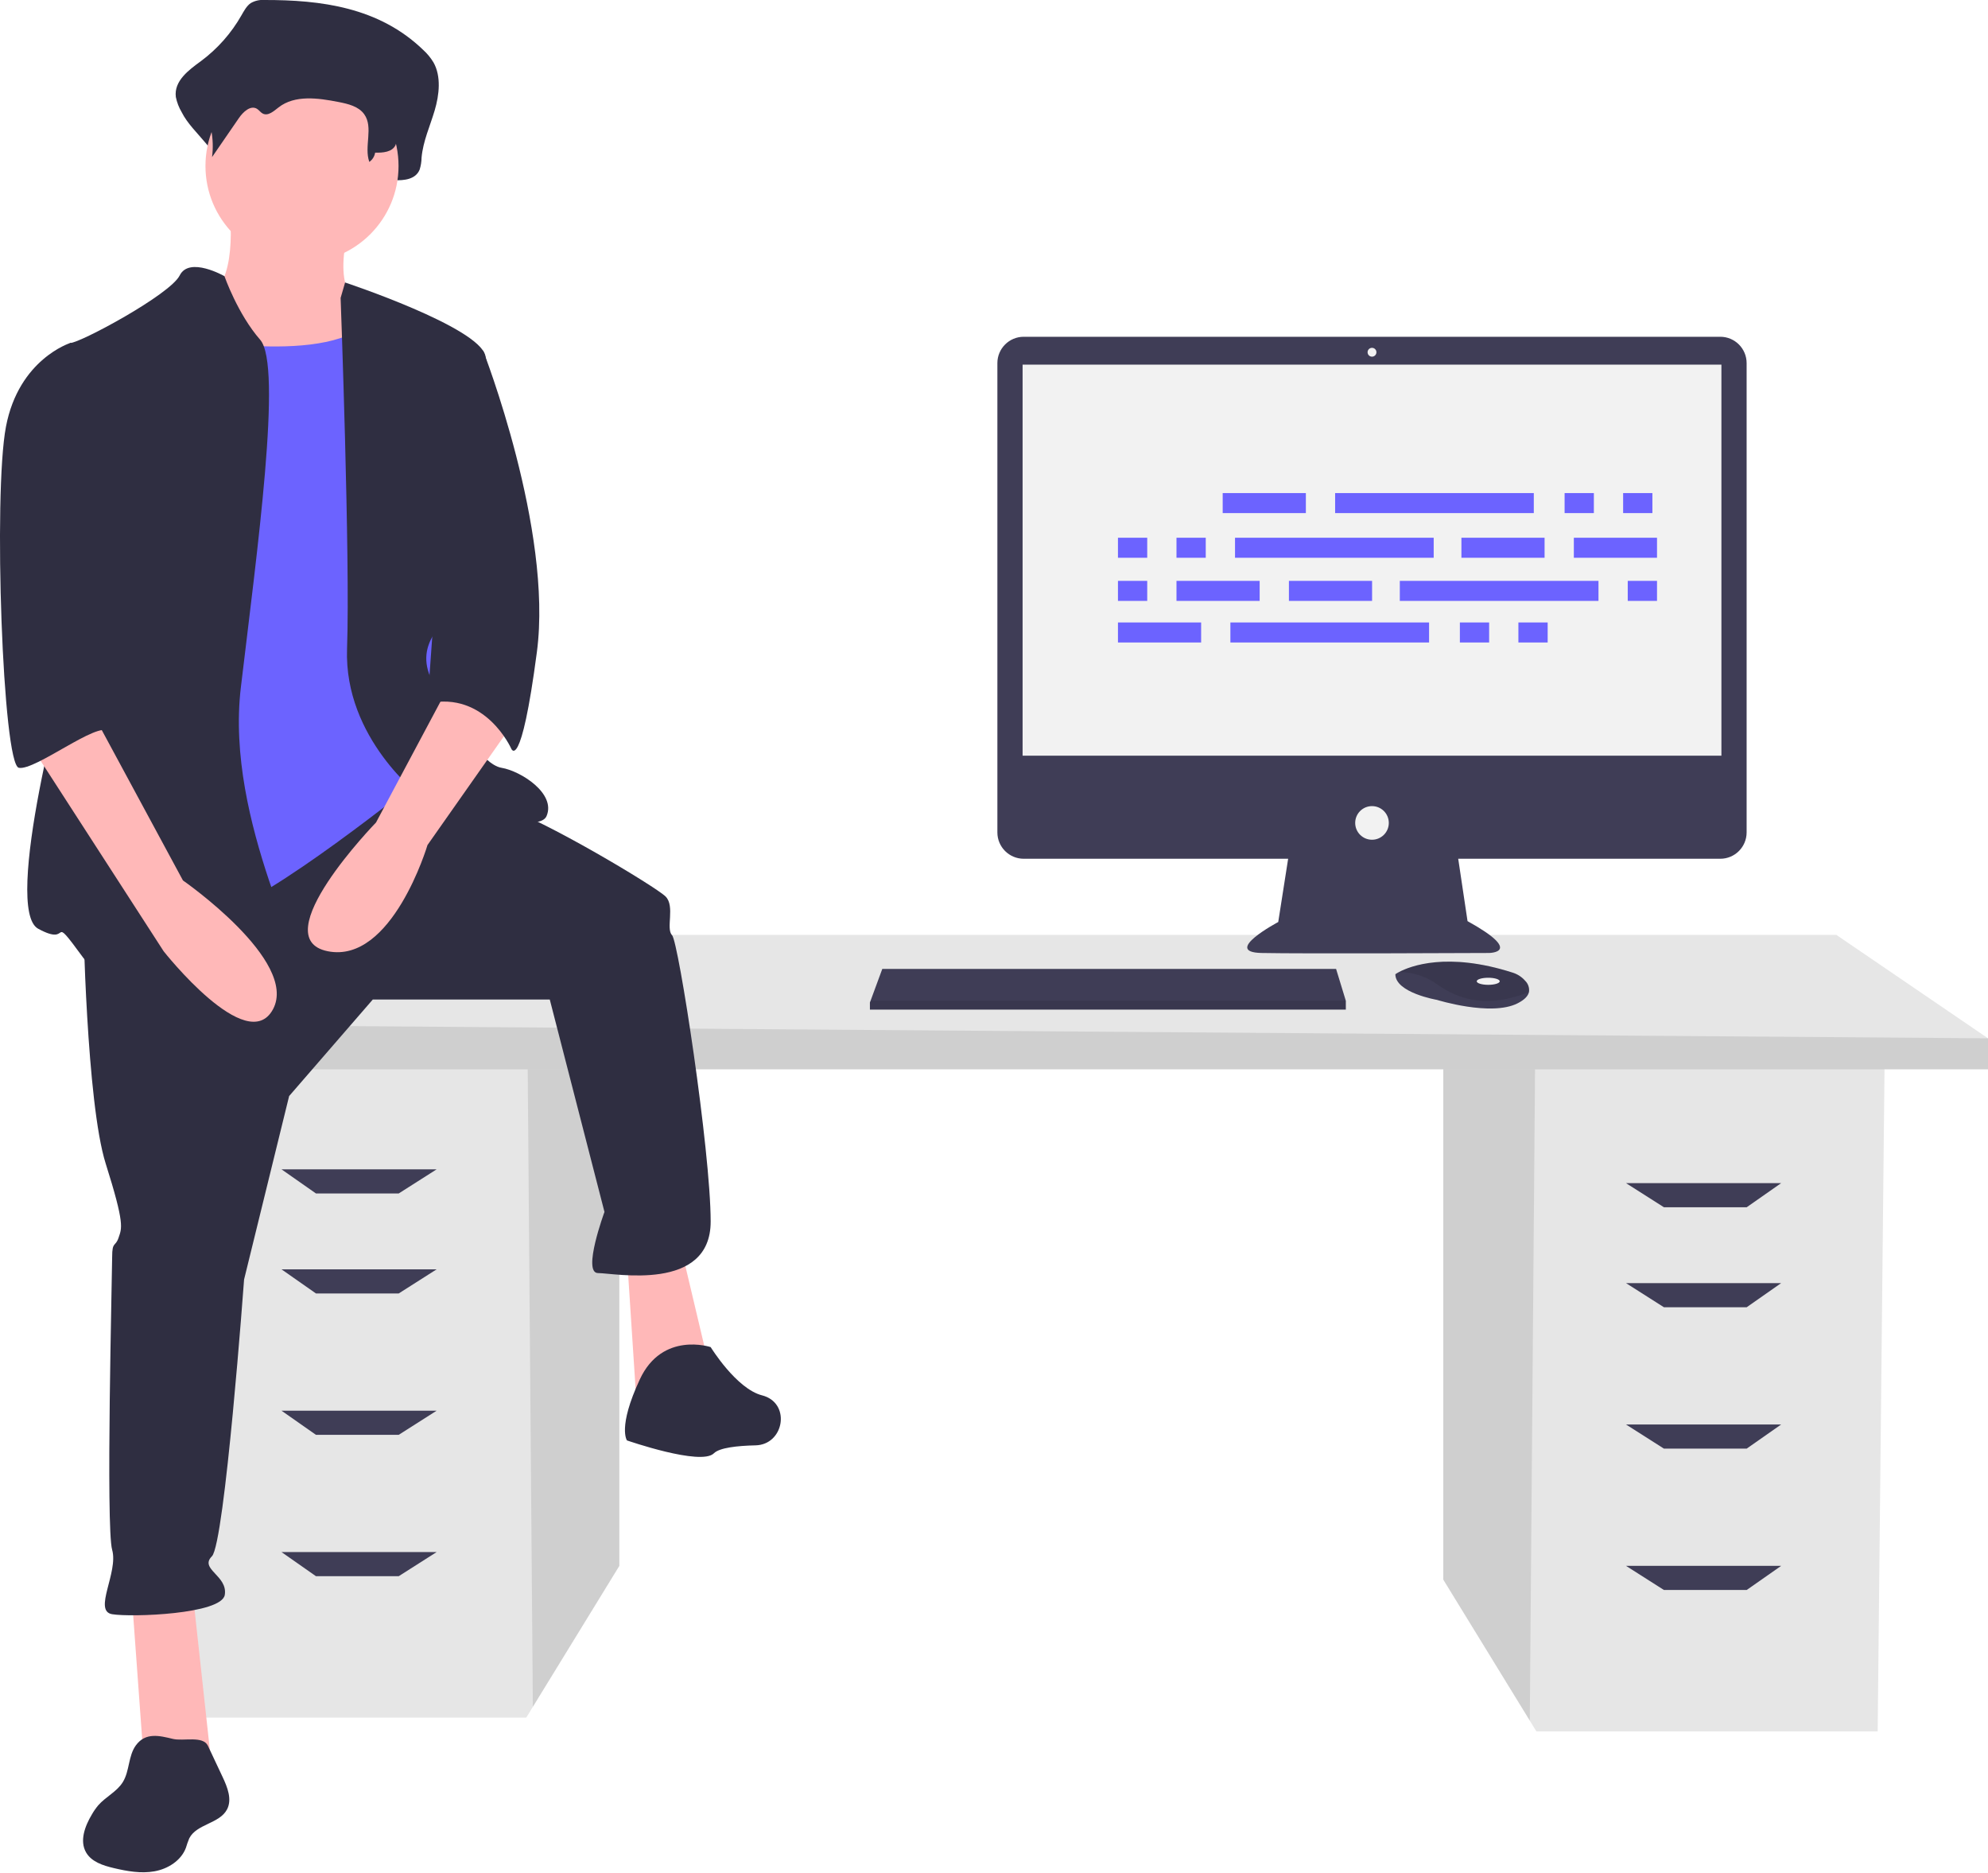
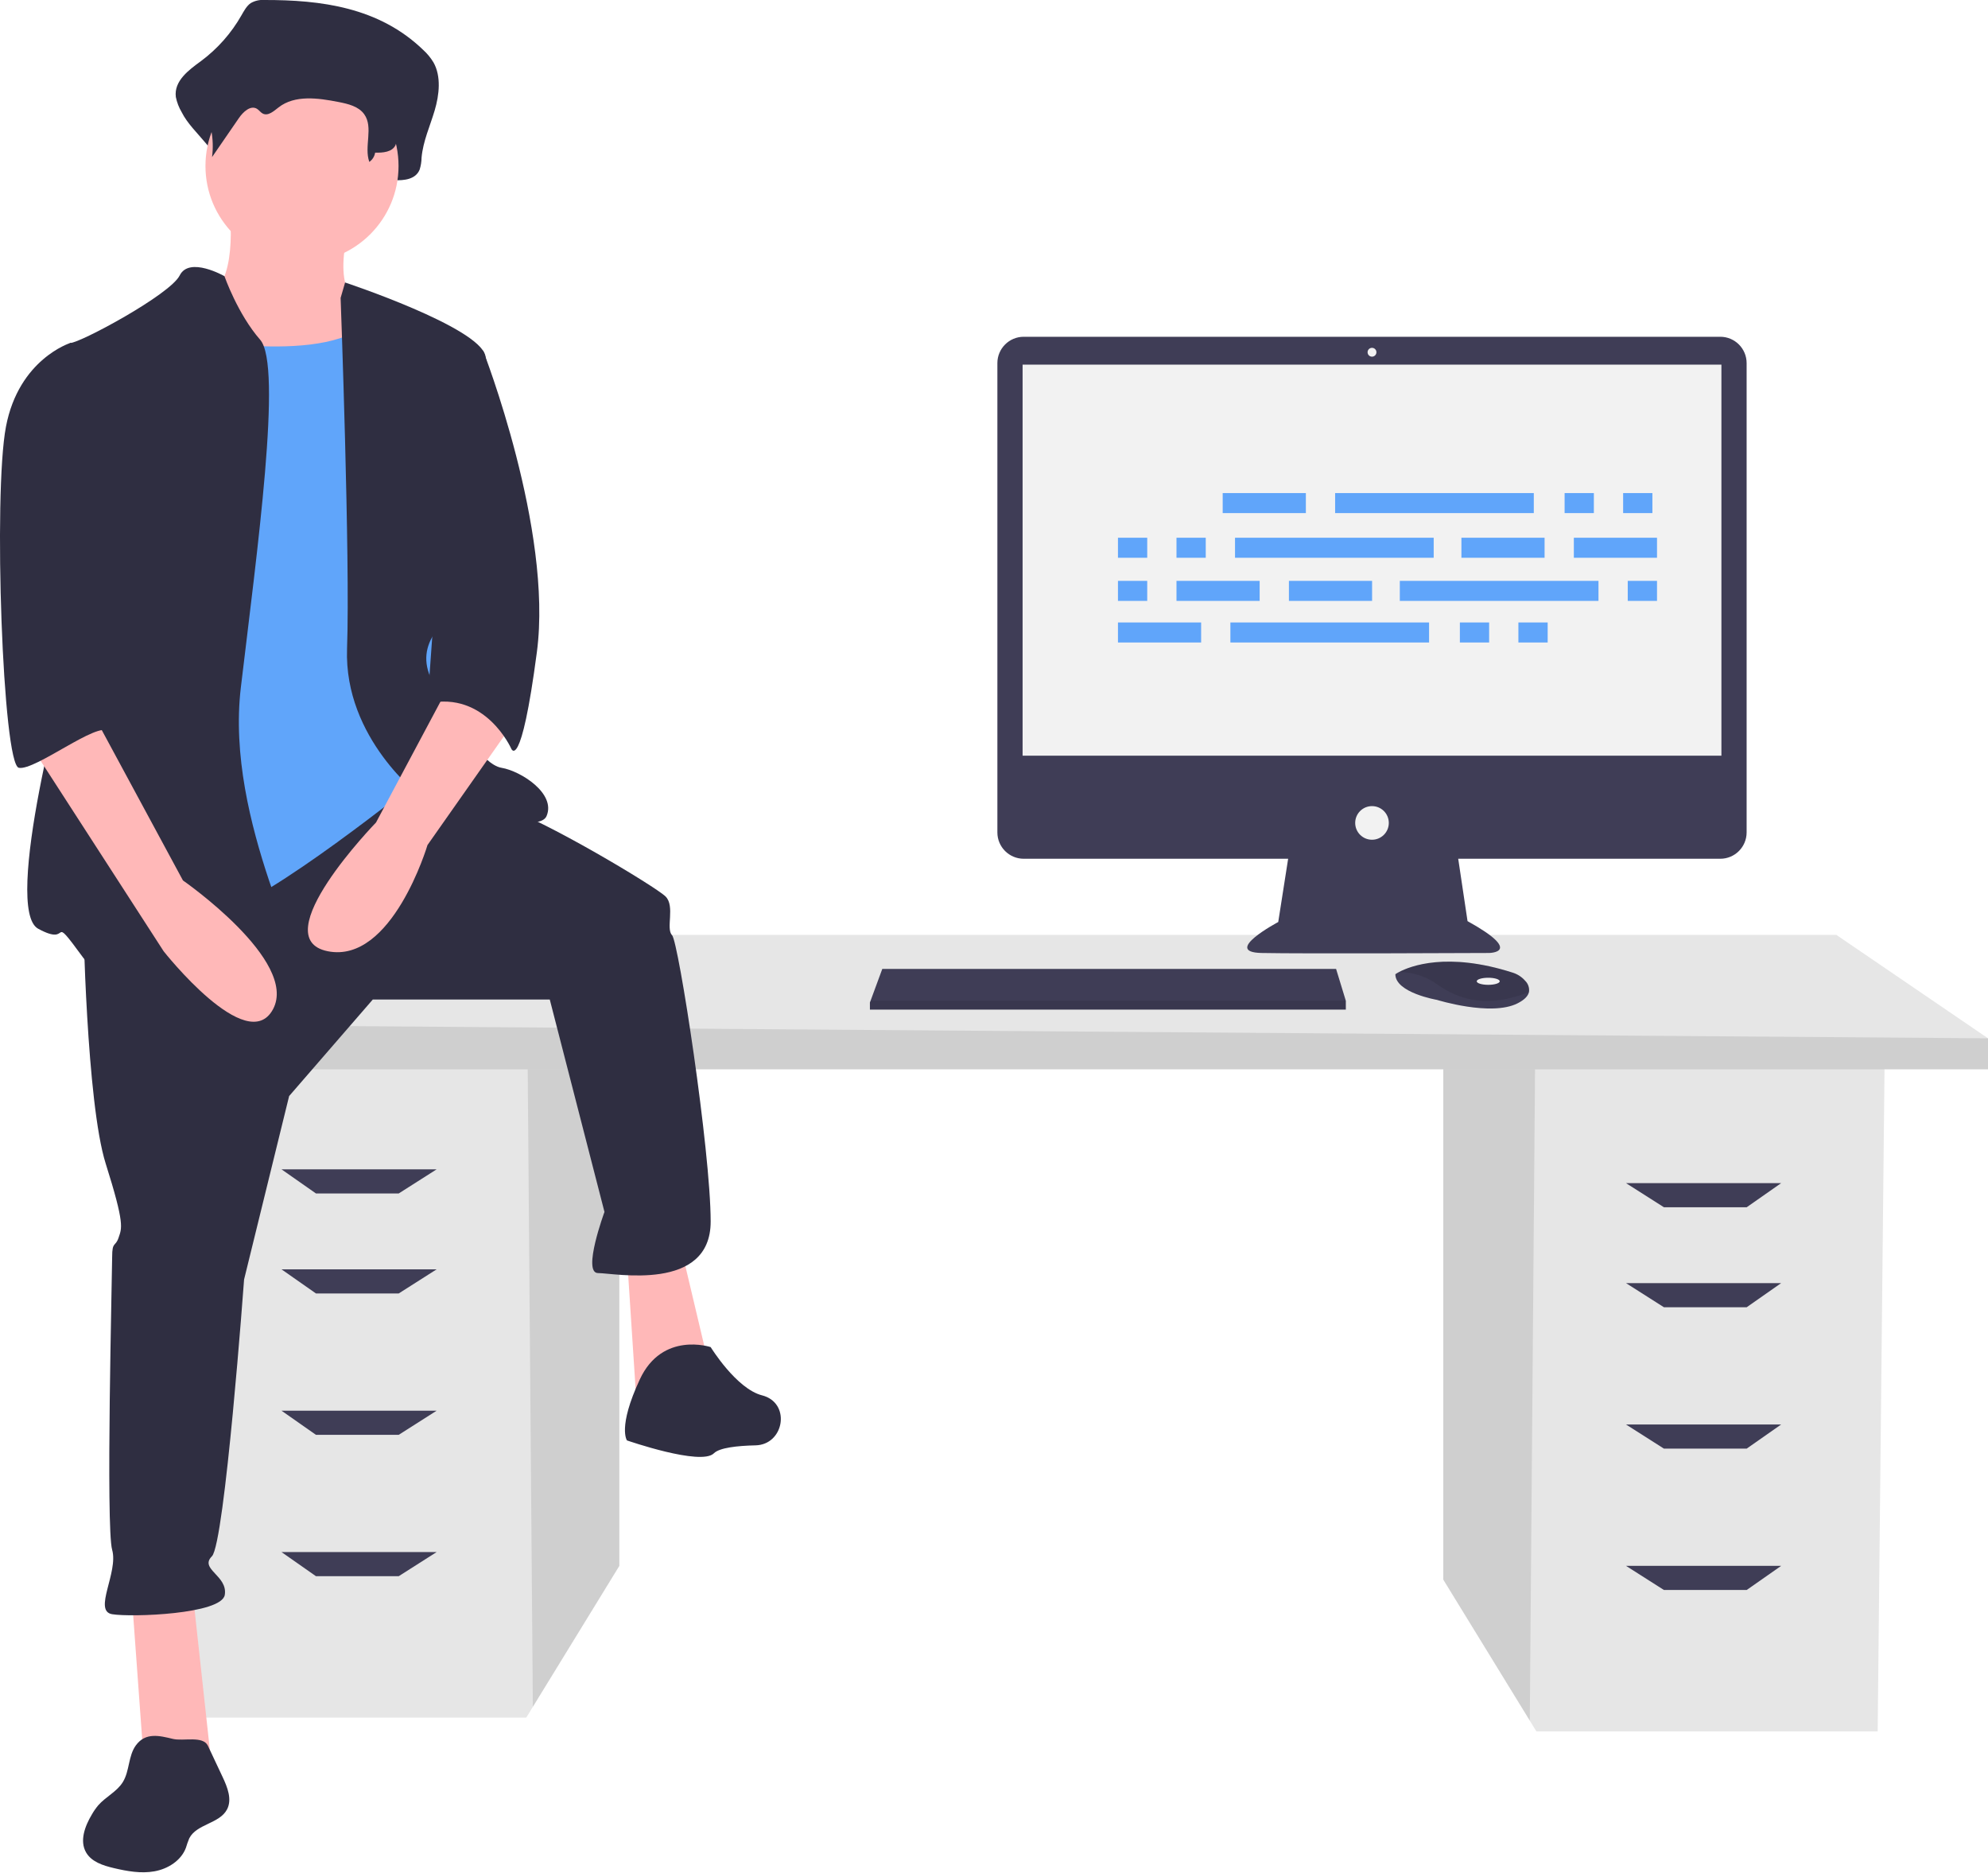
<svg xmlns="http://www.w3.org/2000/svg" id="b52d7e2d-d80f-4111-b6ed-d15502ee1edd" data-name="Layer 1" width="711.188" height="669.683" viewBox="0 0 711.188 669.683">
  <polygon points="516.326 380.018 516.326 565.013 547.27 615.443 549.625 619.279 671.722 619.279 674.189 380.018 516.326 380.018" fill="#e6e6e6" />
  <polygon points="516.326 380.018 516.326 565.013 547.27 615.443 549.169 380.018 516.326 380.018" opacity="0.1" />
  <polygon points="221.566 375.084 221.566 560.08 190.622 610.51 188.267 614.345 66.17 614.345 63.703 375.084 221.566 375.084" fill="#e6e6e6" />
  <polygon points="221.566 375.084 221.566 560.08 190.622 610.51 188.723 375.084 221.566 375.084" opacity="0.1" />
  <polygon points="711.188 371.385 711.188 382.484 47.67 382.484 47.67 366.451 109.335 334.385 656.923 334.385 711.188 371.385" fill="#e6e6e6" />
  <polygon points="711.188 371.385 711.188 382.484 47.67 382.484 47.67 366.451 711.188 371.385" opacity="0.1" />
  <polygon points="142.635 426.883 113.035 426.883 100.702 418.25 156.201 418.25 142.635 426.883" fill="#3f3d56" />
  <polygon points="142.635 462.649 113.035 462.649 100.702 454.016 156.201 454.016 142.635 462.649" fill="#3f3d56" />
  <polygon points="142.635 513.215 113.035 513.215 100.702 504.581 156.201 504.581 142.635 513.215" fill="#3f3d56" />
  <polygon points="142.635 563.78 113.035 563.78 100.702 555.147 156.201 555.147 142.635 563.78" fill="#3f3d56" />
  <polygon points="595.257 431.816 624.857 431.816 637.19 423.183 581.691 423.183 595.257 431.816" fill="#3f3d56" />
  <polygon points="595.257 467.582 624.857 467.582 637.19 458.949 581.691 458.949 595.257 467.582" fill="#3f3d56" />
  <polygon points="595.257 518.148 624.857 518.148 637.19 509.515 581.691 509.515 595.257 518.148" fill="#3f3d56" />
  <polygon points="595.257 568.713 624.857 568.713 637.19 560.08 581.691 560.08 595.257 568.713" fill="#3f3d56" />
  <path d="M859.82,235.615H610.634a9.423,9.423,0,0,0-9.424,9.424V412.897a9.423,9.423,0,0,0,9.424,9.424h94.593l-3.544,22.626s-20.253,10.759-6.013,11.076,81.328,0,81.328,0,12.974,0-7.595-11.392l-3.334-22.31h93.75a9.423,9.423,0,0,0,9.424-9.424V245.039A9.423,9.423,0,0,0,859.82,235.615Z" transform="translate(-244.406 -115.1587)" fill="#3f3d56" />
  <rect x="365.823" y="130.424" width="249.996" height="139.871" fill="#f2f2f2" />
  <circle cx="490.821" cy="125.994" r="1.582" fill="#f2f2f2" />
  <circle cx="490.821" cy="294.346" r="6.013" fill="#f2f2f2" />
  <polygon points="481.452 357.952 481.452 361.117 311.202 361.117 311.202 358.585 311.436 357.952 315.632 346.56 477.971 346.56 481.452 357.952" fill="#3f3d56" />
  <path d="M791.376,470.013c-.31,1.326-1.481,2.725-4.127,4.047-9.493,4.747-28.797-1.266-28.797-1.266s-14.873-2.532-14.873-9.177a11.866,11.866,0,0,1,1.304-.775c3.991-2.112,17.225-7.322,40.691.221a9.786,9.786,0,0,1,4.46,2.923A4.667,4.667,0,0,1,791.376,470.013Z" transform="translate(-244.406 -115.1587)" fill="#3f3d56" />
  <path d="M791.376,470.013c-11.62,4.452-21.977,4.785-32.607-2.598a23.343,23.343,0,0,0-13.886-4.573c3.991-2.112,17.225-7.322,40.691.221a9.786,9.786,0,0,1,4.46,2.923A4.667,4.667,0,0,1,791.376,470.013Z" transform="translate(-244.406 -115.1587)" opacity="0.1" />
  <ellipse cx="532.4" cy="350.99" rx="4.114" ry="1.266" fill="#f2f2f2" />
  <polygon points="481.452 357.952 481.452 361.117 311.202 361.117 311.202 358.585 311.436 357.952 481.452 357.952" opacity="0.1" />
  <path d="M339.068,115.159a8.554,8.554,0,0,0-4.961,1.108c-1.476,1.011-2.406,2.782-3.356,4.429a52.986,52.986,0,0,1-14.434,16.305c-4.289,3.142-9.742,7.06-9.008,12.853a17.372,17.372,0,0,0,2.091,5.426c3.957,7.987,14.754,14.159,13.692,23.273,3.931-6.581-1.327-9.835,2.604-16.416,1.872-3.134,5.124-6.672,7.951-4.704.946.659,1.568,1.841,2.553,2.419,2.351,1.38,4.853-1.258,6.934-3.126,7.177-6.443,17.383-4.755,26.314-2.747,4.216.948,8.847,2.191,11.34,6.221,3.277,5.298-3.113,11.02-4.728,17.01a3.264,3.264,0,0,0,3.503,4.062c2.68-.264,5.854-.481,6.013-1.657,3.372.12,7.503-.262,8.947-3.772a14.762,14.762,0,0,0,.693-4.293c.53-5.897,3.033-11.277,4.691-16.89s2.379-12.191-.419-17.167a19.864,19.864,0,0,0-3.666-4.456C379.94,117.67,359.063,115.136,339.068,115.159Z" transform="translate(-244.406 -115.1587)" fill="#2f2e41" />
  <path d="M326.544,190.064s3.453,28.778-9.209,31.081,11.511,41.441,11.511,41.441l57.557,6.907-13.814-46.045s-9.209-3.453-3.453-26.476S326.544,190.064,326.544,190.064Z" transform="translate(-244.406 -115.1587)" fill="#ffb8b8" />
  <polygon points="47.028 569.318 51.633 632.631 75.806 632.631 68.9 569.318 47.028 569.318" fill="#ffb8b8" />
  <polygon points="224.303 449.6 227.756 502.552 254.233 491.041 243.872 447.298 224.303 449.6" fill="#ffb8b8" />
  <path d="M274.167,442.738s1.151,66.766,8.058,88.637,5.756,23.023,4.605,26.476-2.302,1.151-2.302,6.907-2.302,96.695,0,104.753-6.907,21.872,0,23.023,39.139,0,40.29-6.907-9.209-9.209-4.605-13.814,11.511-98.998,11.511-98.998l16.116-65.615,29.93-34.534H441.082l19.569,75.975s-8.058,21.872-2.302,21.872,40.29,6.907,40.29-18.418S487.127,451.947,484.825,449.645s1.151-10.36-2.302-13.814-43.743-27.627-58.708-32.232S387.857,393.515,387.857,393.515Z" transform="translate(-244.406 -115.1587)" fill="#2f2e41" />
  <path d="M498.639,596.991s-17.267-5.756-25.325,11.511-4.605,21.872-4.605,21.872,26.476,9.209,31.081,4.605c2.003-2.003,8.365-2.699,14.913-2.846,9.973-.224,12.626-14.333,3.207-17.619q-.421-.147-.853-.255C507.848,611.955,498.639,596.991,498.639,596.991Z" transform="translate(-244.406 -115.1587)" fill="#2f2e41" />
  <circle cx="108.038" cy="59.365" r="34.534" fill="#ffb8b8" />
-   <path d="M307.55,235.534s56.406,11.511,70.219-6.907,19.569,51.801,19.569,51.801l6.907,73.673-10.36,40.29s-54.103,43.743-71.37,47.197-43.743,5.756-43.743,5.756,8.058-127.776,8.058-130.078S307.55,235.534,307.55,235.534Z" transform="translate(-244.406 -115.1587)" fill="#6c63ff" />
+   <path d="M307.55,235.534s56.406,11.511,70.219-6.907,19.569,51.801,19.569,51.801l6.907,73.673-10.36,40.29s-54.103,43.743-71.37,47.197-43.743,5.756-43.743,5.756,8.058-127.776,8.058-130.078S307.55,235.534,307.55,235.534Z" transform="translate(-244.406 -115.1587)" fill="#60a5fa" />
  <path d="M324.704,213.945s-12.55-7.189-16.003-.282S273.016,237.836,269.562,237.836s6.907,95.544,2.302,107.056S245.389,440.436,258.051,447.343s3.453-6.907,16.116,10.36,74.824,17.267,78.277,10.36-27.627-58.708-21.872-107.056,14.965-115.114,6.907-124.323S324.704,213.945,324.704,213.945Z" transform="translate(-244.406 -115.1587)" fill="#2f2e41" />
  <path d="M366.258,221.72l1.603-5.518s47.895,15.878,50.198,26.238,1.151,82.882-6.907,88.637-19.569,14.965-11.511,28.778,17.267,28.778,24.174,29.93,19.569,9.209,16.116,17.267-44.894-6.907-44.894-6.907-27.627-20.72-26.476-52.952S366.258,221.72,366.258,221.72Z" transform="translate(-244.406 -115.1587)" fill="#2f2e41" />
  <path d="M406.548,357.554l-27.627,51.801s-40.29,41.441-17.267,46.045,35.685-37.987,35.685-37.987l29.93-42.592Z" transform="translate(-244.406 -115.1587)" fill="#ffb8b8" />
  <path d="M340.75,124.195a7.838,7.838,0,0,0-4.039.783,9.413,9.413,0,0,0-2.732,3.131,39.773,39.773,0,0,1-11.75,11.524c-3.491,2.221-7.93,4.99-7.333,9.084a11.359,11.359,0,0,0,1.702,3.835,30.163,30.163,0,0,1,3.665,18.801l9.6-13.954c1.524-2.215,4.171-4.715,6.472-3.324.77.466,1.276,1.301,2.078,1.71,1.914.975,3.95-.889,5.644-2.21,5.842-4.554,14.15-3.361,21.421-1.942,3.432.67,7.202,1.549,9.231,4.397,3.372,4.733-.149,11.572,1.819,17.04a5.023,5.023,0,0,0,2.079-3.317c2.745.085,6.107-.185,7.283-2.666a9.188,9.188,0,0,0,.564-3.034c.432-4.168,2.469-7.971,3.819-11.938s1.937-8.616-.341-12.133a14.681,14.681,0,0,0-2.984-3.149C374.022,125.97,357.027,124.178,340.75,124.195Z" transform="translate(-244.406 -115.1587)" fill="#2f2e41" />
  <path d="M406.548,237.836l10.725,2.847s24.96,63.919,19.204,107.662-9.209,34.534-9.209,34.534-9.209-20.72-29.93-16.116Z" transform="translate(-244.406 -115.1587)" fill="#2f2e41" />
  <path d="M293.029,739.422c-2.776,3.772-2.219,9.165-4.678,13.151-2.131,3.455-6.148,5.267-8.814,8.329a22.326,22.326,0,0,0-2.266,3.26c-2.473,4.143-4.483,9.452-2.048,13.616,1.959,3.35,6.078,4.66,9.855,5.552,4.774,1.128,9.734,2.031,14.564,1.169s9.549-3.819,11.271-8.412a32.5,32.5,0,0,1,1.205-3.401c2.617-5.153,10.827-5.209,13.506-10.33,1.875-3.584.151-7.916-1.571-11.576l-5.261-11.177c-1.746-3.709-8.824-1.576-12.513-2.465C301.465,735.978,296.491,734.701,293.029,739.422Z" transform="translate(-244.406 -115.1587)" fill="#2f2e41" />
  <path d="M254.598,380.577l48.348,74.824s29.93,37.987,39.139,20.72-32.232-46.045-32.232-46.045L278.772,372.519Z" transform="translate(-244.406 -115.1587)" fill="#ffb8b8" />
  <path d="M278.772,240.138,269.562,237.836s-18.418,5.756-23.023,29.93-1.151,120.869,4.605,122.02,28.427-16.837,32.056-13.023-7.882-15.756-4.429-26.116S278.772,240.138,278.772,240.138Z" transform="translate(-244.406 -115.1587)" fill="#2f2e41" />
  <g id="f3c2397c-d780-4cc6-97d8-1503d8277a2c" data-name="Group 13">
-     <rect id="ad41612f-86f7-46b2-a964-3a5da7bcf3cf" data-name="Rectangle 55" x="437.407" y="176.363" width="29.752" height="7.163" fill="#6c63ff" />
-     <rect id="b9a0b375-cc2a-4c59-8850-661af54e4f62" data-name="Rectangle 56" x="559.722" y="176.363" width="10.468" height="7.163" fill="#6c63ff" />
-     <rect id="e174c2ab-9bc5-41ec-b37c-b06fbf8a9878" data-name="Rectangle 57" x="580.659" y="176.363" width="10.468" height="7.163" fill="#6c63ff" />
-     <rect id="ba2479ac-4c7d-43b4-a028-73b1e20e4002" data-name="Rectangle 58" x="477.628" y="176.363" width="71.075" height="7.163" fill="#6c63ff" />
-     <rect id="ac60ef86-00f2-480b-8171-28b6fdfc1958" data-name="Rectangle 59" x="399.941" y="222.644" width="29.752" height="7.163" fill="#6c63ff" />
-     <rect id="b3d8298d-cd65-487a-8b19-4cee946356e7" data-name="Rectangle 60" x="522.256" y="222.644" width="10.468" height="7.163" fill="#6c63ff" />
-     <rect id="ed27f15f-f0c4-4569-8330-a6688f8e356c" data-name="Rectangle 61" x="543.193" y="222.644" width="10.468" height="7.163" fill="#6c63ff" />
-     <rect id="f685c005-adaf-4d60-acda-005b037d82a6" data-name="Rectangle 62" x="440.162" y="222.644" width="71.075" height="7.163" fill="#6c63ff" />
-     <rect id="eca7c7fc-83f8-48ca-a588-6606db47af3f" data-name="Rectangle 63" x="522.807" y="192.341" width="29.752" height="7.163" fill="#6c63ff" />
-     <rect id="a71b5b2f-f8b9-481d-a301-5e3357e5fe42" data-name="Rectangle 64" x="563.028" y="192.341" width="29.752" height="7.163" fill="#6c63ff" />
-     <rect id="abb3a25a-f854-41fc-8391-e6ad9fbe2417" data-name="Rectangle 66" x="399.941" y="192.341" width="10.468" height="7.163" fill="#6c63ff" />
-     <rect id="add2b425-b775-4eb5-9c25-8c4c14f957c9" data-name="Rectangle 67" x="420.878" y="192.341" width="10.468" height="7.163" fill="#6c63ff" />
-     <rect id="b7159612-3b84-4b0b-a885-612eaab04c06" data-name="Rectangle 68" x="441.815" y="192.341" width="71.075" height="7.163" fill="#6c63ff" />
-     <rect id="edfc7301-4de5-47dc-80e2-1ae2da982d6d" data-name="Rectangle 69" x="461.099" y="207.768" width="29.752" height="7.163" fill="#6c63ff" />
-     <rect id="e1009f91-6275-4375-80fa-0d778e331fdc" data-name="Rectangle 70" x="420.878" y="207.768" width="29.752" height="7.163" fill="#6c63ff" />
-     <rect id="a060fb9f-1f1a-4862-9a69-16dd49199e18" data-name="Rectangle 71" x="399.941" y="207.768" width="10.468" height="7.163" fill="#6c63ff" />
-     <rect id="b6754d5f-104f-449c-b9a9-cf9ac82bf5fe" data-name="Rectangle 73" x="582.312" y="207.768" width="10.468" height="7.163" fill="#6c63ff" />
-     <rect id="e6ed1ccd-2cfd-450f-a339-07df3a1ee6bb" data-name="Rectangle 74" x="500.768" y="207.768" width="71.075" height="7.163" fill="#6c63ff" />
+     <rect id="ad41612f-86f7-46b2-a964-3a5da7bcf3cf" data-name="Rectangle 55" x="437.407" y="176.363" width="29.752" height="7.163" fill="#60a5fa" />
+     <rect id="b9a0b375-cc2a-4c59-8850-661af54e4f62" data-name="Rectangle 56" x="559.722" y="176.363" width="10.468" height="7.163" fill="#60a5fa" />
+     <rect id="e174c2ab-9bc5-41ec-b37c-b06fbf8a9878" data-name="Rectangle 57" x="580.659" y="176.363" width="10.468" height="7.163" fill="#60a5fa" />
+     <rect id="ba2479ac-4c7d-43b4-a028-73b1e20e4002" data-name="Rectangle 58" x="477.628" y="176.363" width="71.075" height="7.163" fill="#60a5fa" />
+     <rect id="ac60ef86-00f2-480b-8171-28b6fdfc1958" data-name="Rectangle 59" x="399.941" y="222.644" width="29.752" height="7.163" fill="#60a5fa" />
+     <rect id="b3d8298d-cd65-487a-8b19-4cee946356e7" data-name="Rectangle 60" x="522.256" y="222.644" width="10.468" height="7.163" fill="#60a5fa" />
+     <rect id="ed27f15f-f0c4-4569-8330-a6688f8e356c" data-name="Rectangle 61" x="543.193" y="222.644" width="10.468" height="7.163" fill="#60a5fa" />
+     <rect id="f685c005-adaf-4d60-acda-005b037d82a6" data-name="Rectangle 62" x="440.162" y="222.644" width="71.075" height="7.163" fill="#60a5fa" />
+     <rect id="eca7c7fc-83f8-48ca-a588-6606db47af3f" data-name="Rectangle 63" x="522.807" y="192.341" width="29.752" height="7.163" fill="#60a5fa" />
+     <rect id="a71b5b2f-f8b9-481d-a301-5e3357e5fe42" data-name="Rectangle 64" x="563.028" y="192.341" width="29.752" height="7.163" fill="#60a5fa" />
+     <rect id="abb3a25a-f854-41fc-8391-e6ad9fbe2417" data-name="Rectangle 66" x="399.941" y="192.341" width="10.468" height="7.163" fill="#60a5fa" />
+     <rect id="add2b425-b775-4eb5-9c25-8c4c14f957c9" data-name="Rectangle 67" x="420.878" y="192.341" width="10.468" height="7.163" fill="#60a5fa" />
+     <rect id="b7159612-3b84-4b0b-a885-612eaab04c06" data-name="Rectangle 68" x="441.815" y="192.341" width="71.075" height="7.163" fill="#60a5fa" />
+     <rect id="edfc7301-4de5-47dc-80e2-1ae2da982d6d" data-name="Rectangle 69" x="461.099" y="207.768" width="29.752" height="7.163" fill="#60a5fa" />
+     <rect id="e1009f91-6275-4375-80fa-0d778e331fdc" data-name="Rectangle 70" x="420.878" y="207.768" width="29.752" height="7.163" fill="#60a5fa" />
+     <rect id="a060fb9f-1f1a-4862-9a69-16dd49199e18" data-name="Rectangle 71" x="399.941" y="207.768" width="10.468" height="7.163" fill="#60a5fa" />
+     <rect id="b6754d5f-104f-449c-b9a9-cf9ac82bf5fe" data-name="Rectangle 73" x="582.312" y="207.768" width="10.468" height="7.163" fill="#60a5fa" />
+     <rect id="e6ed1ccd-2cfd-450f-a339-07df3a1ee6bb" data-name="Rectangle 74" x="500.768" y="207.768" width="71.075" height="7.163" fill="#60a5fa" />
  </g>
</svg>
